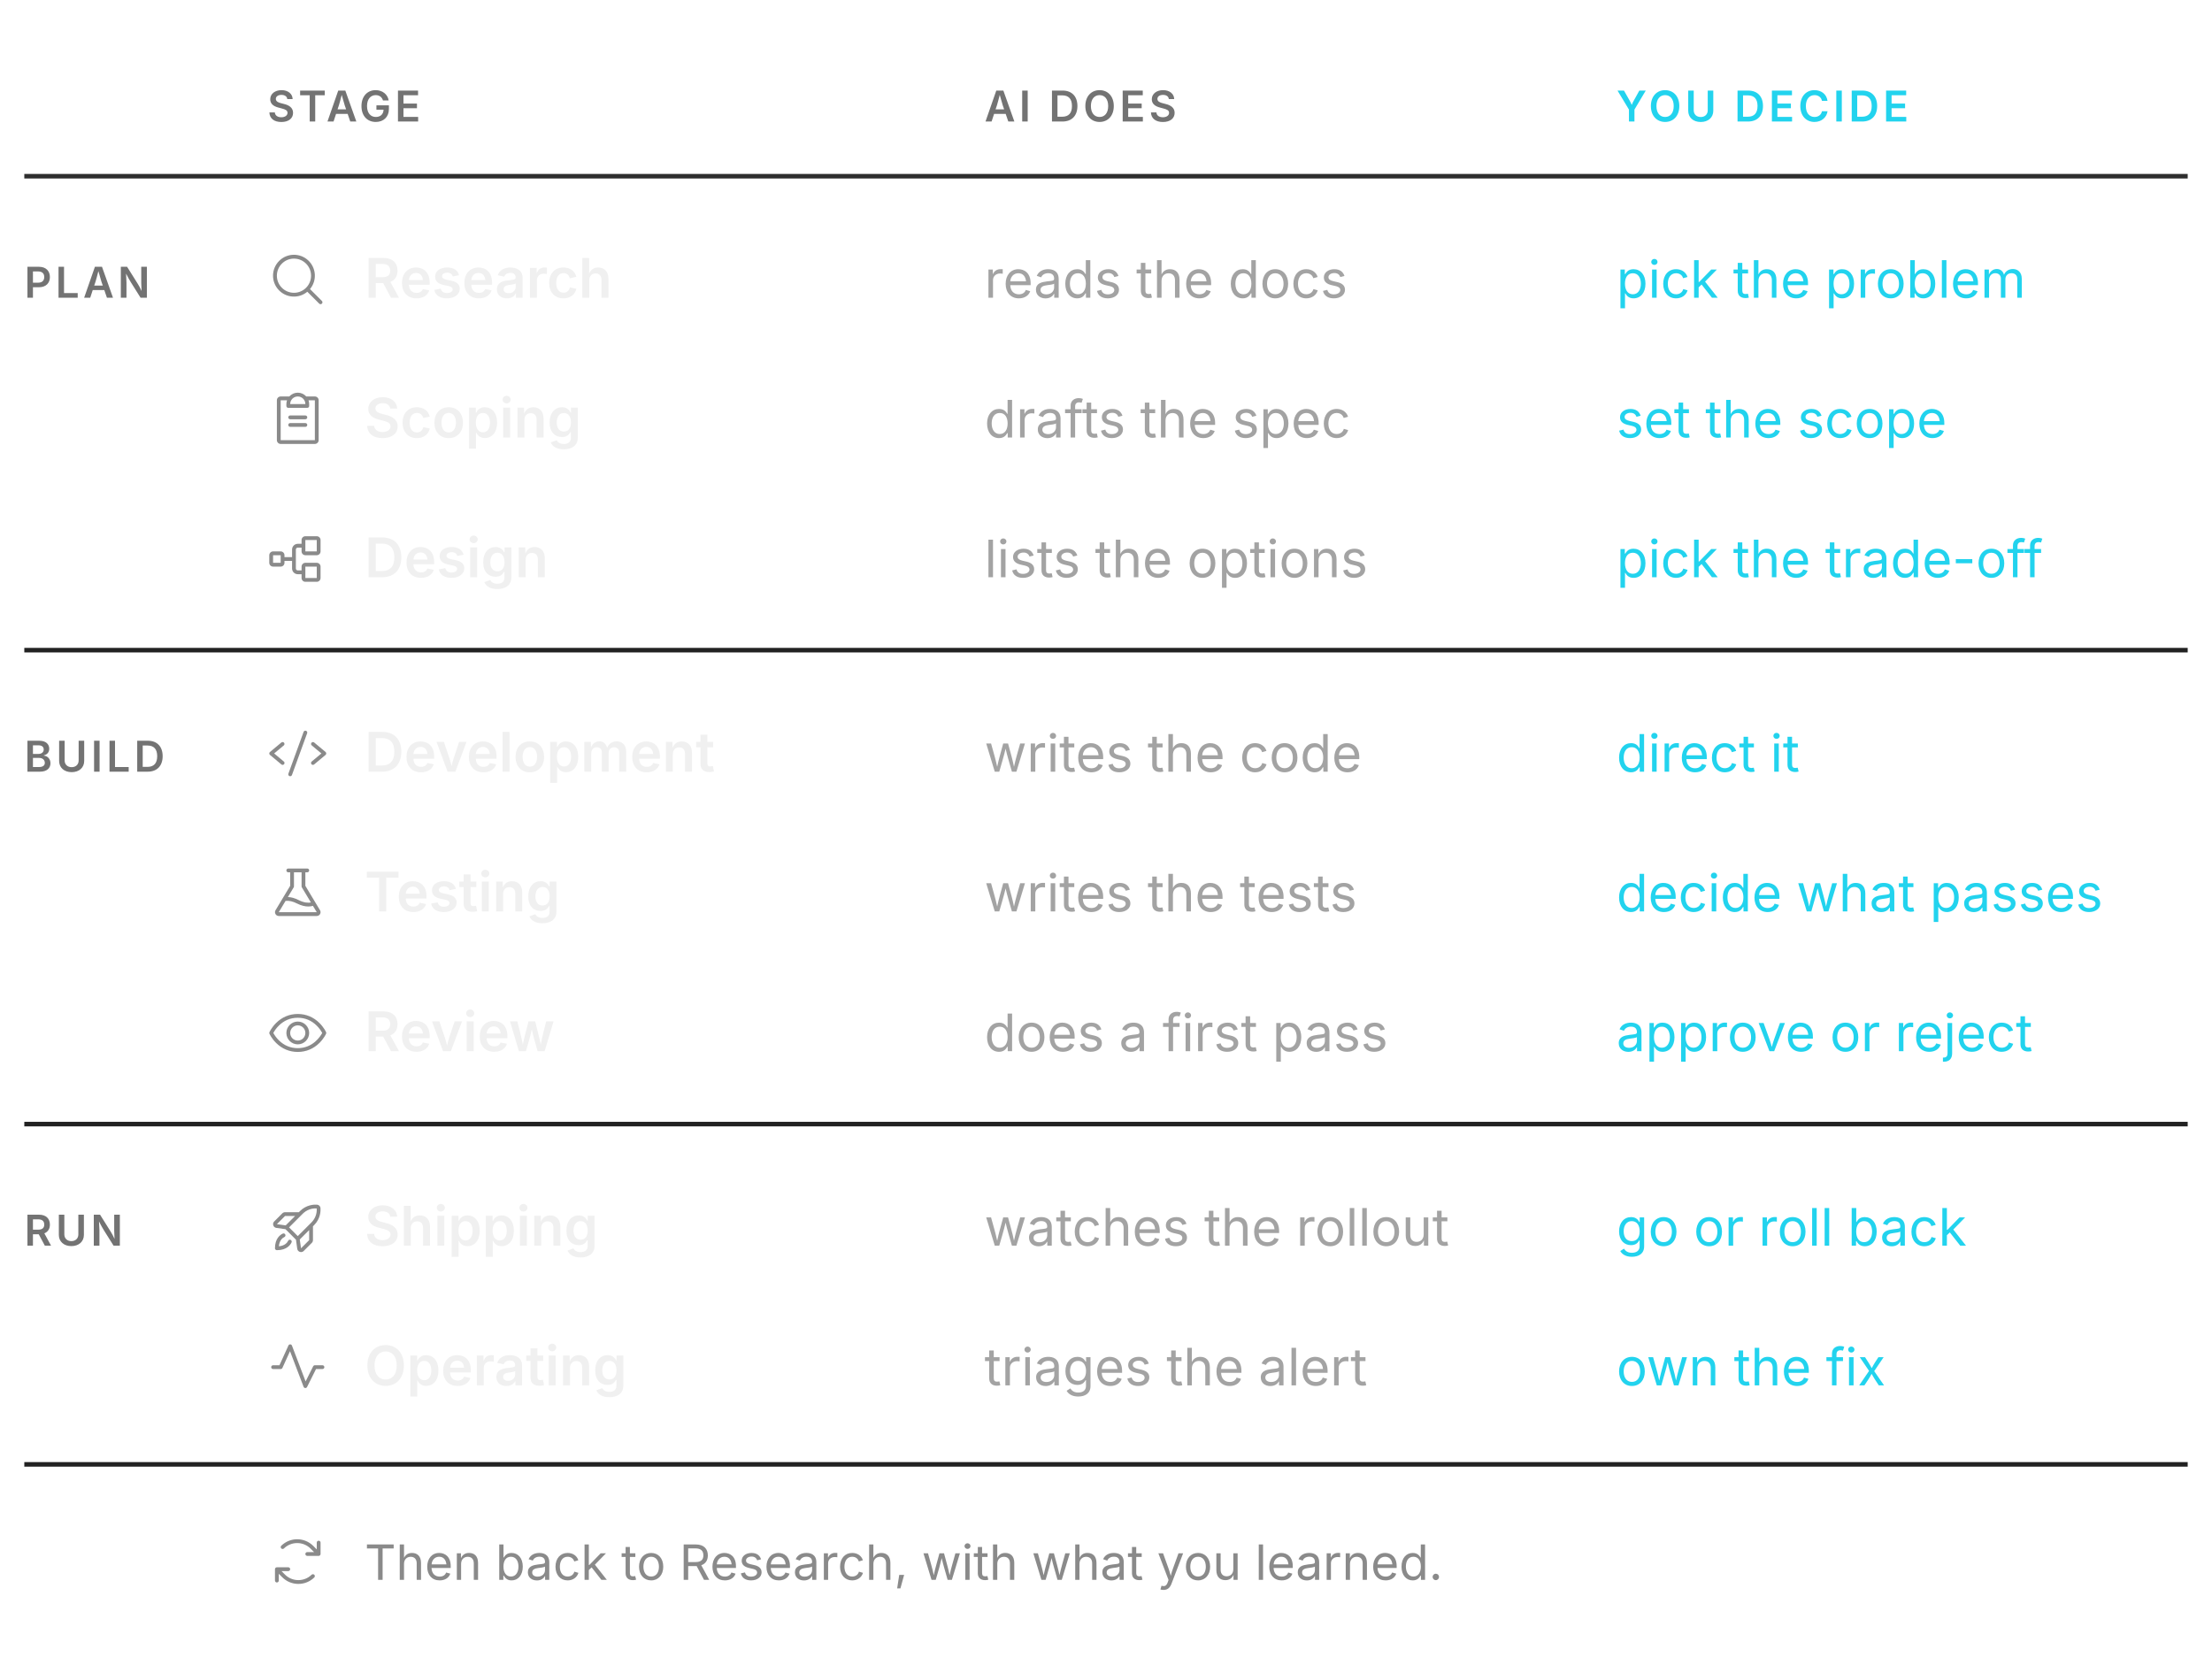
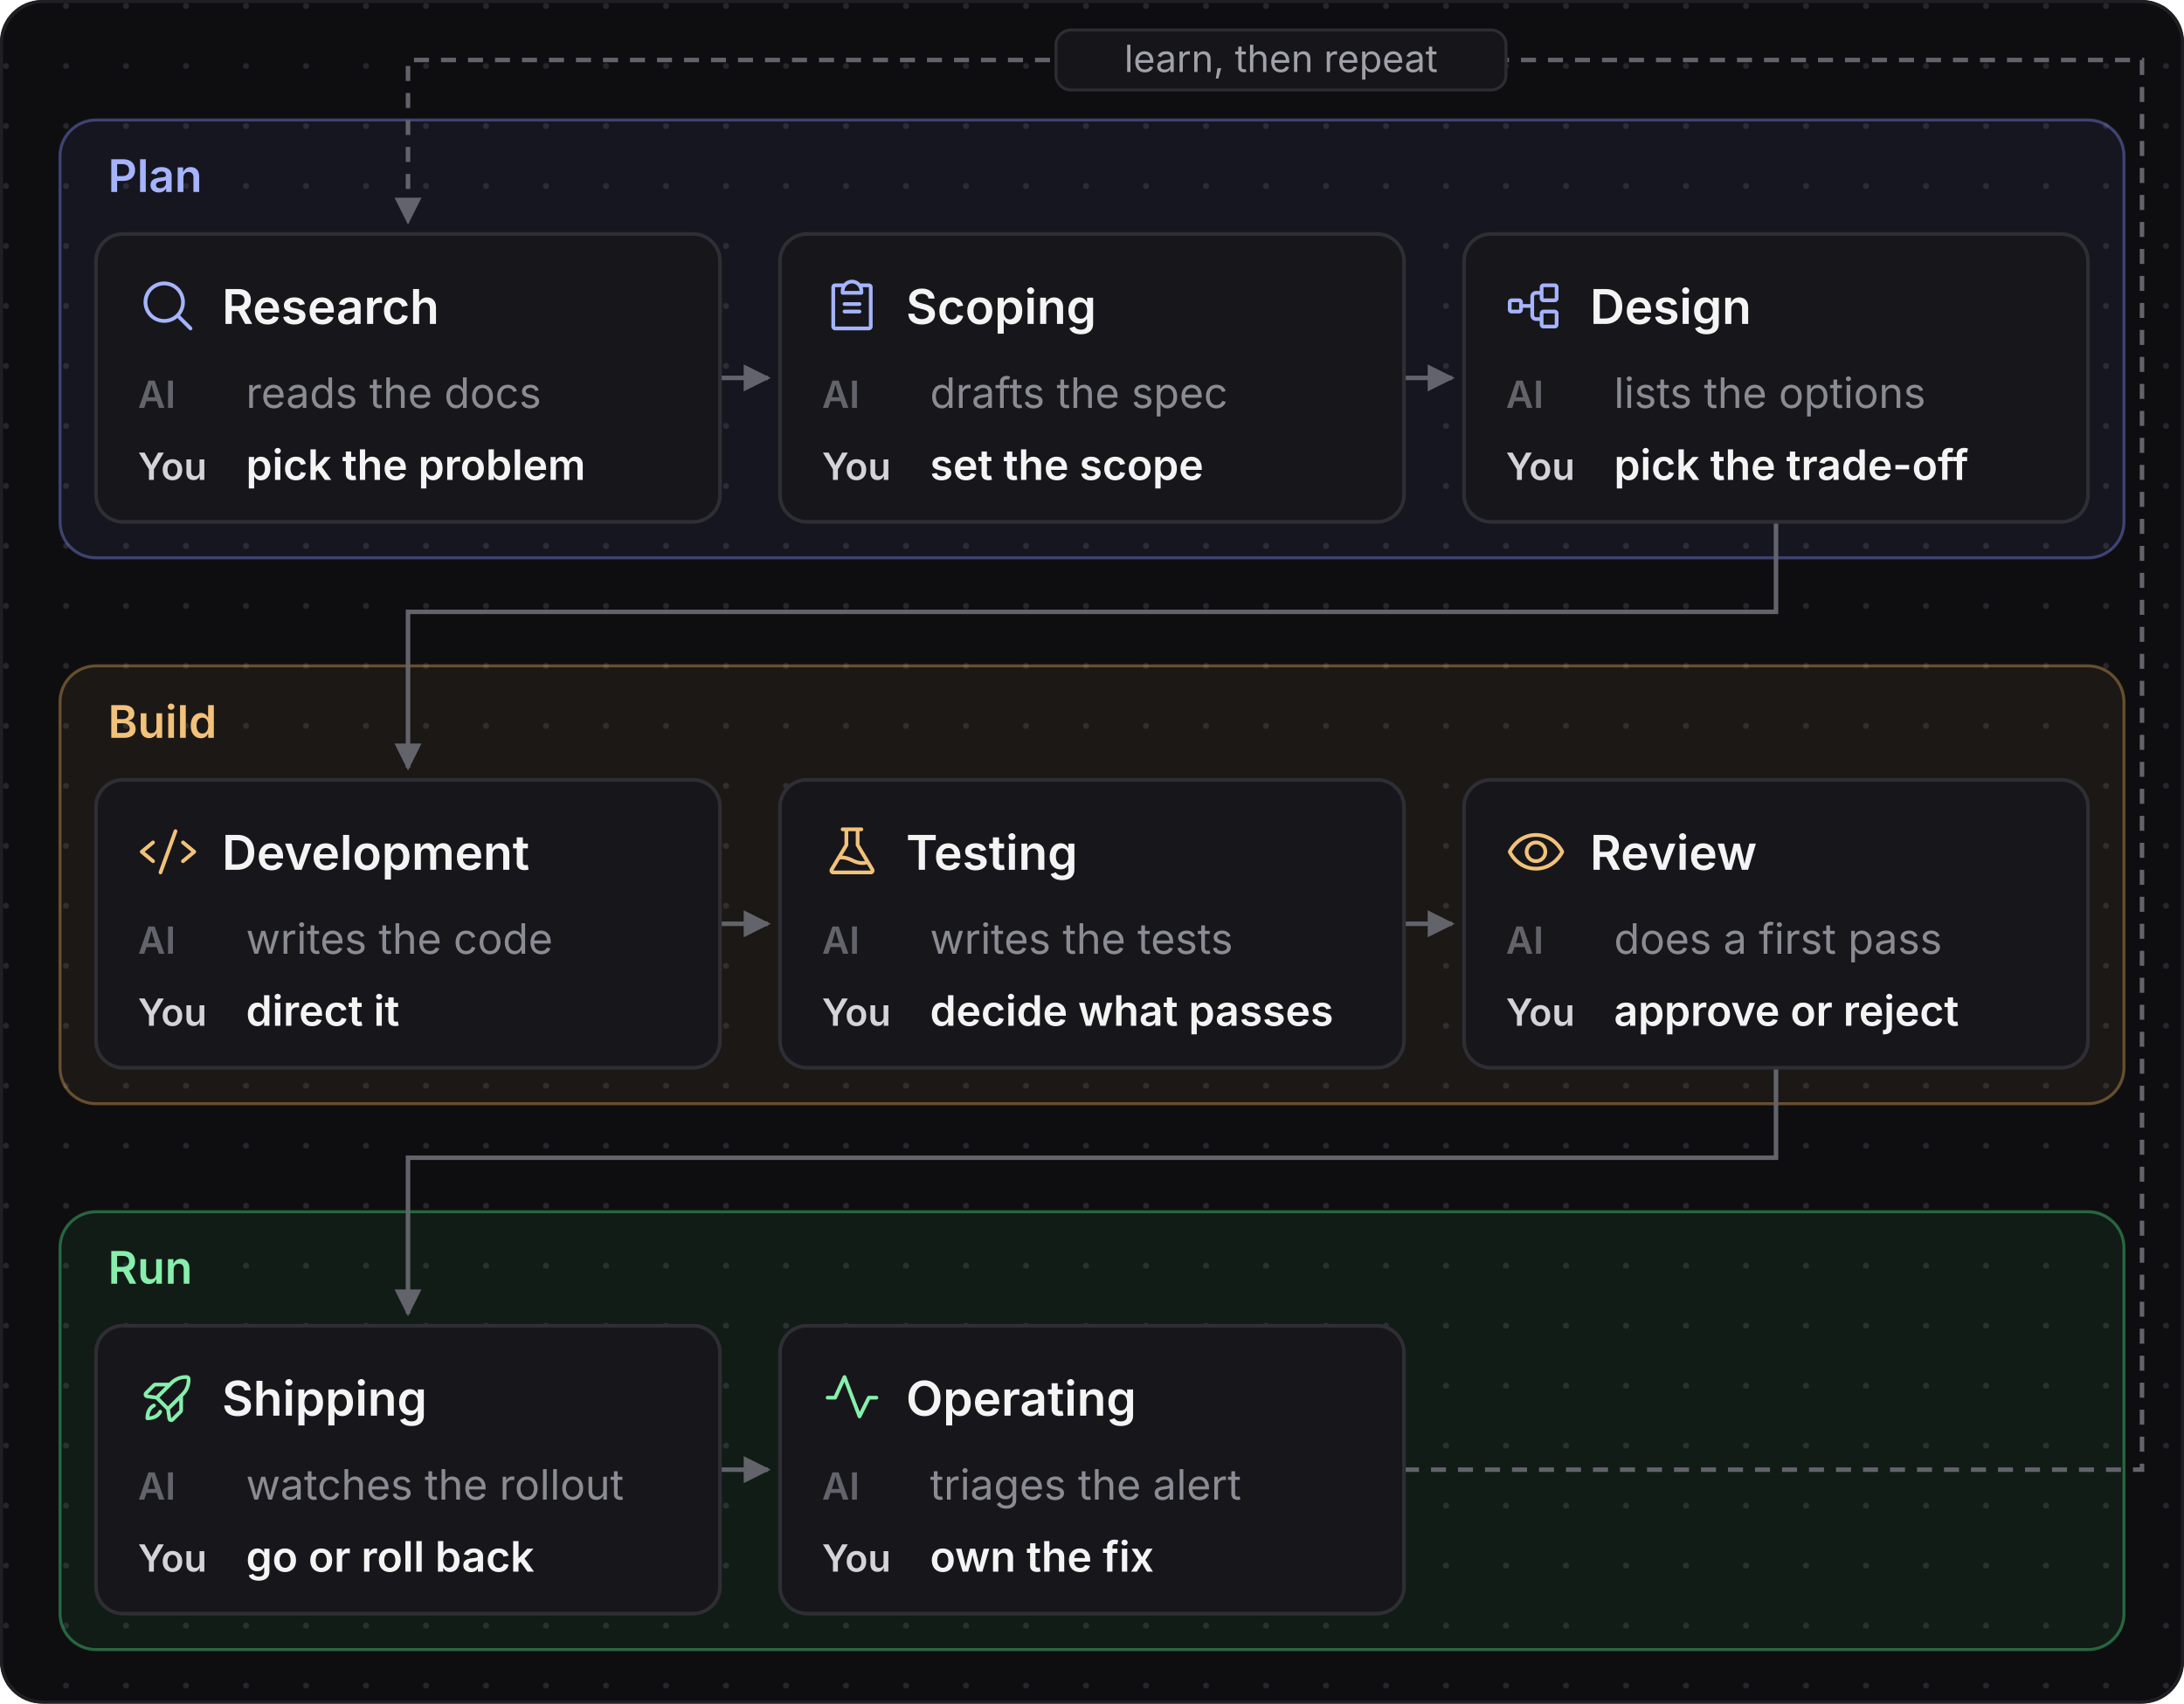
- <svg xmlns="http://www.w3.org/2000/svg" viewBox="16 0 728 548" width="728" height="548" font-family="Inter, -apple-system, 'Segoe UI', Helvetica, Arial, sans-serif">
+ <svg xmlns="http://www.w3.org/2000/svg" viewBox="0 0 728 568" width="728" height="568" font-family="Inter, -apple-system, 'Segoe UI', Helvetica, Arial, sans-serif">
  <defs>
+     <pattern id="dots" width="20" height="20" patternUnits="userSpaceOnUse">
+       <circle cx="2" cy="2" r="1" fill="#26262b" />
+     </pattern>
+     <marker id="arrow" viewBox="0 0 10 10" refX="9" refY="5" markerWidth="6" markerHeight="6" orient="auto-start-reverse">
+       <path d="M0,0 L10,5 L0,10 z" fill="#63636b" />
+     </marker>
    <symbol id="i-search" viewBox="0 0 256 256">
      <g fill="currentColor">
        <path d="M229.66,218.34l-50.07-50.06a88.11,88.11,0,1,0-11.31,11.31l50.06,50.07a8,8,0,0,0,11.32-11.32ZM40,112a72,72,0,1,1,72,72A72.08,72.08,0,0,1,40,112Z" />
      </g>
    </symbol>
    <symbol id="i-scope" viewBox="0 0 256 256">
      <g fill="currentColor">
        <path d="M168,152a8,8,0,0,1-8,8H96a8,8,0,0,1,0-16h64A8,8,0,0,1,168,152Zm-8-40H96a8,8,0,0,0,0,16h64a8,8,0,0,0,0-16Zm56-64V216a16,16,0,0,1-16,16H56a16,16,0,0,1-16-16V48A16,16,0,0,1,56,32H92.26a47.92,47.92,0,0,1,71.48,0H200A16,16,0,0,1,216,48ZM96,64h64a32,32,0,0,0-64,0ZM200,48H173.25A47.93,47.93,0,0,1,176,64v8a8,8,0,0,1-8,8H88a8,8,0,0,1-8-8V64a47.93,47.93,0,0,1,2.75-16H56V216H200Z" />
      </g>
    </symbol>
    <symbol id="i-design" viewBox="0 0 256 256">
      <g fill="currentColor">
        <path d="M160,112h48a16,16,0,0,0,16-16V48a16,16,0,0,0-16-16H160a16,16,0,0,0-16,16V64H128a24,24,0,0,0-24,24v32H72v-8A16,16,0,0,0,56,96H24A16,16,0,0,0,8,112v32a16,16,0,0,0,16,16H56a16,16,0,0,0,16-16v-8h32v32a24,24,0,0,0,24,24h16v16a16,16,0,0,0,16,16h48a16,16,0,0,0,16-16V160a16,16,0,0,0-16-16H160a16,16,0,0,0-16,16v16H128a8,8,0,0,1-8-8V88a8,8,0,0,1,8-8h16V96A16,16,0,0,0,160,112ZM56,144H24V112H56v32Zm104,16h48v48H160Zm0-112h48V96H160Z" />
      </g>
    </symbol>
    <symbol id="i-code" viewBox="0 0 256 256">
      <g fill="currentColor">
        <path d="M69.12,94.15,28.5,128l40.62,33.85a8,8,0,1,1-10.24,12.29l-48-40a8,8,0,0,1,0-12.29l48-40a8,8,0,0,1,10.24,12.3Zm176,27.7-48-40a8,8,0,1,0-10.24,12.3L227.5,128l-40.62,33.85a8,8,0,1,0,10.24,12.29l48-40a8,8,0,0,0,0-12.29ZM162.73,32.48a8,8,0,0,0-10.25,4.79l-64,176a8,8,0,0,0,4.79,10.26A8.14,8.14,0,0,0,96,224a8,8,0,0,0,7.52-5.27l64-176A8,8,0,0,0,162.73,32.48Z" />
      </g>
    </symbol>
    <symbol id="i-test" viewBox="0 0 256 256">
      <g fill="currentColor">
        <path d="M221.69,199.77,160,96.92V40h8a8,8,0,0,0,0-16H88a8,8,0,0,0,0,16h8V96.92L34.31,199.77A16,16,0,0,0,48,224H208a16,16,0,0,0,13.72-24.23ZM110.86,103.25A7.93,7.93,0,0,0,112,99.14V40h32V99.14a7.93,7.93,0,0,0,1.14,4.11L183.36,167c-12,2.37-29.07,1.37-51.75-10.11-15.91-8.05-31.05-12.32-45.22-12.81ZM48,208l28.54-47.58c14.25-1.74,30.31,1.85,47.82,10.72,19,9.61,35,12.88,48,12.88a69.89,69.89,0,0,0,19.55-2.7L208,208Z" />
      </g>
    </symbol>
    <symbol id="i-eye" viewBox="0 0 256 256">
      <g fill="currentColor">
        <path d="M247.31,124.76c-.35-.79-8.82-19.58-27.65-38.41C194.57,61.26,162.88,48,128,48S61.43,61.26,36.34,86.35C17.51,105.18,9,124,8.69,124.76a8,8,0,0,0,0,6.5c.35.79,8.82,19.57,27.65,38.4C61.43,194.74,93.12,208,128,208s66.57-13.26,91.66-38.34c18.83-18.83,27.3-37.61,27.65-38.4A8,8,0,0,0,247.31,124.76ZM128,192c-30.78,0-57.67-11.19-79.93-33.25A133.47,133.47,0,0,1,25,128,133.33,133.33,0,0,1,48.07,97.25C70.33,75.19,97.22,64,128,64s57.67,11.19,79.93,33.25A133.46,133.46,0,0,1,231.05,128C223.84,141.46,192.43,192,128,192Zm0-112a48,48,0,1,0,48,48A48.05,48.05,0,0,0,128,80Zm0,80a32,32,0,1,1,32-32A32,32,0,0,1,128,160Z" />
      </g>
    </symbol>
    <symbol id="i-ship" viewBox="0 0 256 256">
      <g fill="currentColor">
        <path d="M223.85,47.12a16,16,0,0,0-15-15c-12.58-.75-44.73.4-71.41,27.07L132.69,64H74.36A15.91,15.91,0,0,0,63,68.68L28.7,103a16,16,0,0,0,9.07,27.16l38.47,5.37,44.21,44.21,5.37,38.49a15.94,15.94,0,0,0,10.78,12.92,16.11,16.11,0,0,0,5.1.83A15.91,15.91,0,0,0,153,227.3L187.32,193A15.91,15.91,0,0,0,192,181.64V123.31l4.77-4.77C223.45,91.86,224.6,59.71,223.85,47.12ZM74.36,80h42.33L77.16,119.52,40,114.34Zm74.41-9.45a76.65,76.65,0,0,1,59.11-22.47,76.46,76.46,0,0,1-22.42,59.16L128,164.68,91.32,128ZM176,181.64,141.67,216l-5.19-37.17L176,139.31Zm-74.16,9.5C97.34,201,82.29,224,40,224a8,8,0,0,1-8-8c0-42.29,23-57.34,32.86-61.85a8,8,0,0,1,6.64,14.56c-6.43,2.93-20.62,12.36-23.12,38.91,26.55-2.5,36-16.69,38.91-23.12a8,8,0,1,1,14.56,6.64Z" />
      </g>
    </symbol>
    <symbol id="i-pulse" viewBox="0 0 256 256">
      <g fill="currentColor">
        <path d="M240,128a8,8,0,0,1-8,8H204.94l-37.78,75.58A8,8,0,0,1,160,216h-.4a8,8,0,0,1-7.08-5.14L95.35,60.76,63.28,131.31A8,8,0,0,1,56,136H24a8,8,0,0,1,0-16H50.85L88.72,36.69a8,8,0,0,1,14.76.46l57.51,151,31.85-63.71A8,8,0,0,1,200,120h32A8,8,0,0,1,240,128Z" />
      </g>
    </symbol>
-     <symbol id="i-loop" viewBox="0 0 256 256">
-       <g fill="currentColor">
-         <path d="M224,48V96a8,8,0,0,1-8,8H168a8,8,0,0,1,0-16h28.69L182.06,73.37a79.56,79.56,0,0,0-56.13-23.43h-.45A79.52,79.52,0,0,0,69.59,72.71,8,8,0,0,1,58.41,61.27a96,96,0,0,1,135,.79L208,76.69V48a8,8,0,0,1,16,0ZM186.41,183.29a80,80,0,0,1-112.47-.66L59.31,168H88a8,8,0,0,0,0-16H40a8,8,0,0,0-8,8v48a8,8,0,0,0,16,0V179.31l14.63,14.63A95.43,95.43,0,0,0,130,222.06h.53a95.36,95.36,0,0,0,67.07-27.33,8,8,0,0,0-11.18-11.44Z" />
-       </g>
-     </symbol>
  </defs>
-   <g font-size="14" font-weight="600" letter-spacing="1.2">
-     <text x="104" y="40" fill="#737373">STAGE</text>
-     <text x="340" y="40" fill="#737373">AI DOES</text>
-     <text x="548" y="40" fill="#22d3ee">YOU DECIDE</text>
+   <rect width="728" height="568" rx="14" fill="#0e0e10" />
+   <rect width="728" height="568" rx="14" fill="url(#dots)" />
+   <rect x="0.5" y="0.5" width="727" height="567" rx="14" fill="none" stroke="#202024" />
+   <rect x="20" y="40" width="688" height="146" rx="12" fill="#818cf8" fill-opacity="0.07" stroke="#818cf8" stroke-opacity="0.4" />
+   <rect x="20" y="222" width="688" height="146" rx="12" fill="#e0a85a" fill-opacity="0.07" stroke="#e0a85a" stroke-opacity="0.4" />
+   <rect x="20" y="404" width="688" height="146" rx="12" fill="#4ade80" fill-opacity="0.07" stroke="#4ade80" stroke-opacity="0.4" />
+   <g font-size="15" font-weight="600">
+     <text x="36" y="64" fill="#a5b4fc">Plan</text>
+     <text x="36" y="246" fill="#f2c27b">Build</text>
+     <text x="36" y="428" fill="#86efac">Run</text>
  </g>
-   <line x1="24" y1="58" x2="736" y2="58" stroke="#2e2e2e" stroke-width="1.5" />
-   <g font-size="14" font-weight="600" letter-spacing="1.2" fill="#737373">
-     <text x="24" y="98">PLAN</text>
-     <text x="24" y="254">BUILD</text>
-     <text x="24" y="410">RUN</text>
+   <g fill="none" stroke="#63636b" stroke-width="1.5">
+     <line x1="240" y1="126" x2="256" y2="126" marker-end="url(#arrow)" />
+     <line x1="468" y1="126" x2="484" y2="126" marker-end="url(#arrow)" />
+     <line x1="240" y1="308" x2="256" y2="308" marker-end="url(#arrow)" />
+     <line x1="468" y1="308" x2="484" y2="308" marker-end="url(#arrow)" />
+     <line x1="240" y1="490" x2="256" y2="490" marker-end="url(#arrow)" />
+     <polyline points="592,174 592,204 136,204 136,256" marker-end="url(#arrow)" />
+     <polyline points="592,356 592,386 136,386 136,438" marker-end="url(#arrow)" />
+     <polyline points="468,490 714,490 714,20 136,20 136,74" stroke-dasharray="5 4" marker-end="url(#arrow)" />
  </g>
-   <g stroke="#222222" stroke-width="1.5">
-     <line x1="24" y1="214" x2="736" y2="214" />
-     <line x1="24" y1="370" x2="736" y2="370" />
-     <line x1="24" y1="482" x2="736" y2="482" />
+   <rect x="352" y="10" width="150" height="20" rx="5" fill="#16161a" stroke="#2c2c31" />
+   <text x="427" y="24" font-size="12.5" fill="#a1a1aa" text-anchor="middle">learn, then repeat</text>
+   <g fill="#17171b" stroke="#2e2e34" stroke-width="1.2">
+     <rect x="32" y="78" width="208" height="96" rx="9" />
+     <rect x="260" y="78" width="208" height="96" rx="9" />
+     <rect x="488" y="78" width="208" height="96" rx="9" />
+     <rect x="32" y="260" width="208" height="96" rx="9" />
+     <rect x="260" y="260" width="208" height="96" rx="9" />
+     <rect x="488" y="260" width="208" height="96" rx="9" />
+     <rect x="32" y="442" width="208" height="96" rx="9" />
+     <rect x="260" y="442" width="208" height="96" rx="9" />
  </g>
-   <use href="#i-search" x="104" y="82" width="20" height="20" color="#8a8a8a" />
-   <use href="#i-scope" x="104" y="128" width="20" height="20" color="#8a8a8a" />
-   <use href="#i-design" x="104" y="174" width="20" height="20" color="#8a8a8a" />
-   <use href="#i-code" x="104" y="238" width="20" height="20" color="#8a8a8a" />
-   <use href="#i-test" x="104" y="284" width="20" height="20" color="#8a8a8a" />
-   <use href="#i-eye" x="104" y="330" width="20" height="20" color="#8a8a8a" />
-   <use href="#i-ship" x="104" y="394" width="20" height="20" color="#8a8a8a" />
-   <use href="#i-pulse" x="104" y="440" width="20" height="20" color="#8a8a8a" />
-   <g font-size="18" font-weight="600" fill="#f0f0f0">
-     <text x="136" y="98">Research</text>
-     <text x="136" y="144">Scoping</text>
-     <text x="136" y="190">Design</text>
-     <text x="136" y="254">Development</text>
-     <text x="136" y="300">Testing</text>
-     <text x="136" y="346">Review</text>
-     <text x="136" y="410">Shipping</text>
-     <text x="136" y="456">Operating</text>
+   <use href="#i-search" x="46" y="92" width="20" height="20" color="#a5b4fc" />
+   <use href="#i-scope" x="274" y="92" width="20" height="20" color="#a5b4fc" />
+   <use href="#i-design" x="502" y="92" width="20" height="20" color="#a5b4fc" />
+   <use href="#i-code" x="46" y="274" width="20" height="20" color="#f2c27b" />
+   <use href="#i-test" x="274" y="274" width="20" height="20" color="#f2c27b" />
+   <use href="#i-eye" x="502" y="274" width="20" height="20" color="#f2c27b" />
+   <use href="#i-ship" x="46" y="456" width="20" height="20" color="#86efac" />
+   <use href="#i-pulse" x="274" y="456" width="20" height="20" color="#86efac" />
+   <g font-size="16" font-weight="600" fill="#f4f4f5">
+     <text x="74" y="108">Research</text>
+     <text x="302" y="108">Scoping</text>
+     <text x="530" y="108">Design</text>
+     <text x="74" y="290">Development</text>
+     <text x="302" y="290">Testing</text>
+     <text x="530" y="290">Review</text>
+     <text x="74" y="472">Shipping</text>
+     <text x="302" y="472">Operating</text>
  </g>
-   <g font-size="17" fill="#a3a3a3">
-     <text x="340" y="98">reads the docs</text>
-     <text x="340" y="144">drafts the spec</text>
-     <text x="340" y="190">lists the options</text>
-     <text x="340" y="254">writes the code</text>
-     <text x="340" y="300">writes the tests</text>
-     <text x="340" y="346">does a first pass</text>
-     <text x="340" y="410">watches the rollout</text>
-     <text x="340" y="456">triages the alert</text>
+   <g font-size="14" fill="#8b8b94">
+     <text y="136">
+       <tspan x="46" font-size="12.5" font-weight="600" fill="#63636b">AI</tspan>
+       <tspan x="82">reads the docs</tspan>
+     </text>
+     <text y="136">
+       <tspan x="274" font-size="12.5" font-weight="600" fill="#63636b">AI</tspan>
+       <tspan x="310">drafts the spec</tspan>
+     </text>
+     <text y="136">
+       <tspan x="502" font-size="12.5" font-weight="600" fill="#63636b">AI</tspan>
+       <tspan x="538">lists the options</tspan>
+     </text>
+     <text y="318">
+       <tspan x="46" font-size="12.5" font-weight="600" fill="#63636b">AI</tspan>
+       <tspan x="82">writes the code</tspan>
+     </text>
+     <text y="318">
+       <tspan x="274" font-size="12.5" font-weight="600" fill="#63636b">AI</tspan>
+       <tspan x="310">writes the tests</tspan>
+     </text>
+     <text y="318">
+       <tspan x="502" font-size="12.5" font-weight="600" fill="#63636b">AI</tspan>
+       <tspan x="538">does a first pass</tspan>
+     </text>
+     <text y="500">
+       <tspan x="46" font-size="12.5" font-weight="600" fill="#63636b">AI</tspan>
+       <tspan x="82">watches the rollout</tspan>
+     </text>
+     <text y="500">
+       <tspan x="274" font-size="12.5" font-weight="600" fill="#63636b">AI</tspan>
+       <tspan x="310">triages the alert</tspan>
+     </text>
  </g>
-   <g font-size="17" fill="#22d3ee">
-     <text x="548" y="98">pick the problem</text>
-     <text x="548" y="144">set the scope</text>
-     <text x="548" y="190">pick the trade-off</text>
-     <text x="548" y="254">direct it</text>
-     <text x="548" y="300">decide what passes</text>
-     <text x="548" y="346">approve or reject</text>
-     <text x="548" y="410">go or roll back</text>
-     <text x="548" y="456">own the fix</text>
+   <g font-size="14" font-weight="600" fill="#f4f4f5">
+     <text y="160">
+       <tspan x="46" font-size="12.5" fill="#d4d4d8">You</tspan>
+       <tspan x="82">pick the problem</tspan>
+     </text>
+     <text y="160">
+       <tspan x="274" font-size="12.5" fill="#d4d4d8">You</tspan>
+       <tspan x="310">set the scope</tspan>
+     </text>
+     <text y="160">
+       <tspan x="502" font-size="12.5" fill="#d4d4d8">You</tspan>
+       <tspan x="538">pick the trade-off</tspan>
+     </text>
+     <text y="342">
+       <tspan x="46" font-size="12.5" fill="#d4d4d8">You</tspan>
+       <tspan x="82">direct it</tspan>
+     </text>
+     <text y="342">
+       <tspan x="274" font-size="12.5" fill="#d4d4d8">You</tspan>
+       <tspan x="310">decide what passes</tspan>
+     </text>
+     <text y="342">
+       <tspan x="502" font-size="12.5" fill="#d4d4d8">You</tspan>
+       <tspan x="538">approve or reject</tspan>
+     </text>
+     <text y="524">
+       <tspan x="46" font-size="12.5" fill="#d4d4d8">You</tspan>
+       <tspan x="82">go or roll back</tspan>
+     </text>
+     <text y="524">
+       <tspan x="274" font-size="12.5" fill="#d4d4d8">You</tspan>
+       <tspan x="310">own the fix</tspan>
+     </text>
  </g>
-   <use href="#i-loop" x="104" y="504" width="20" height="20" color="#8a8a8a" />
-   <text x="136" y="520" font-size="16" fill="#8a8a8a">Then back to Research, with what you learned.</text>
</svg>
